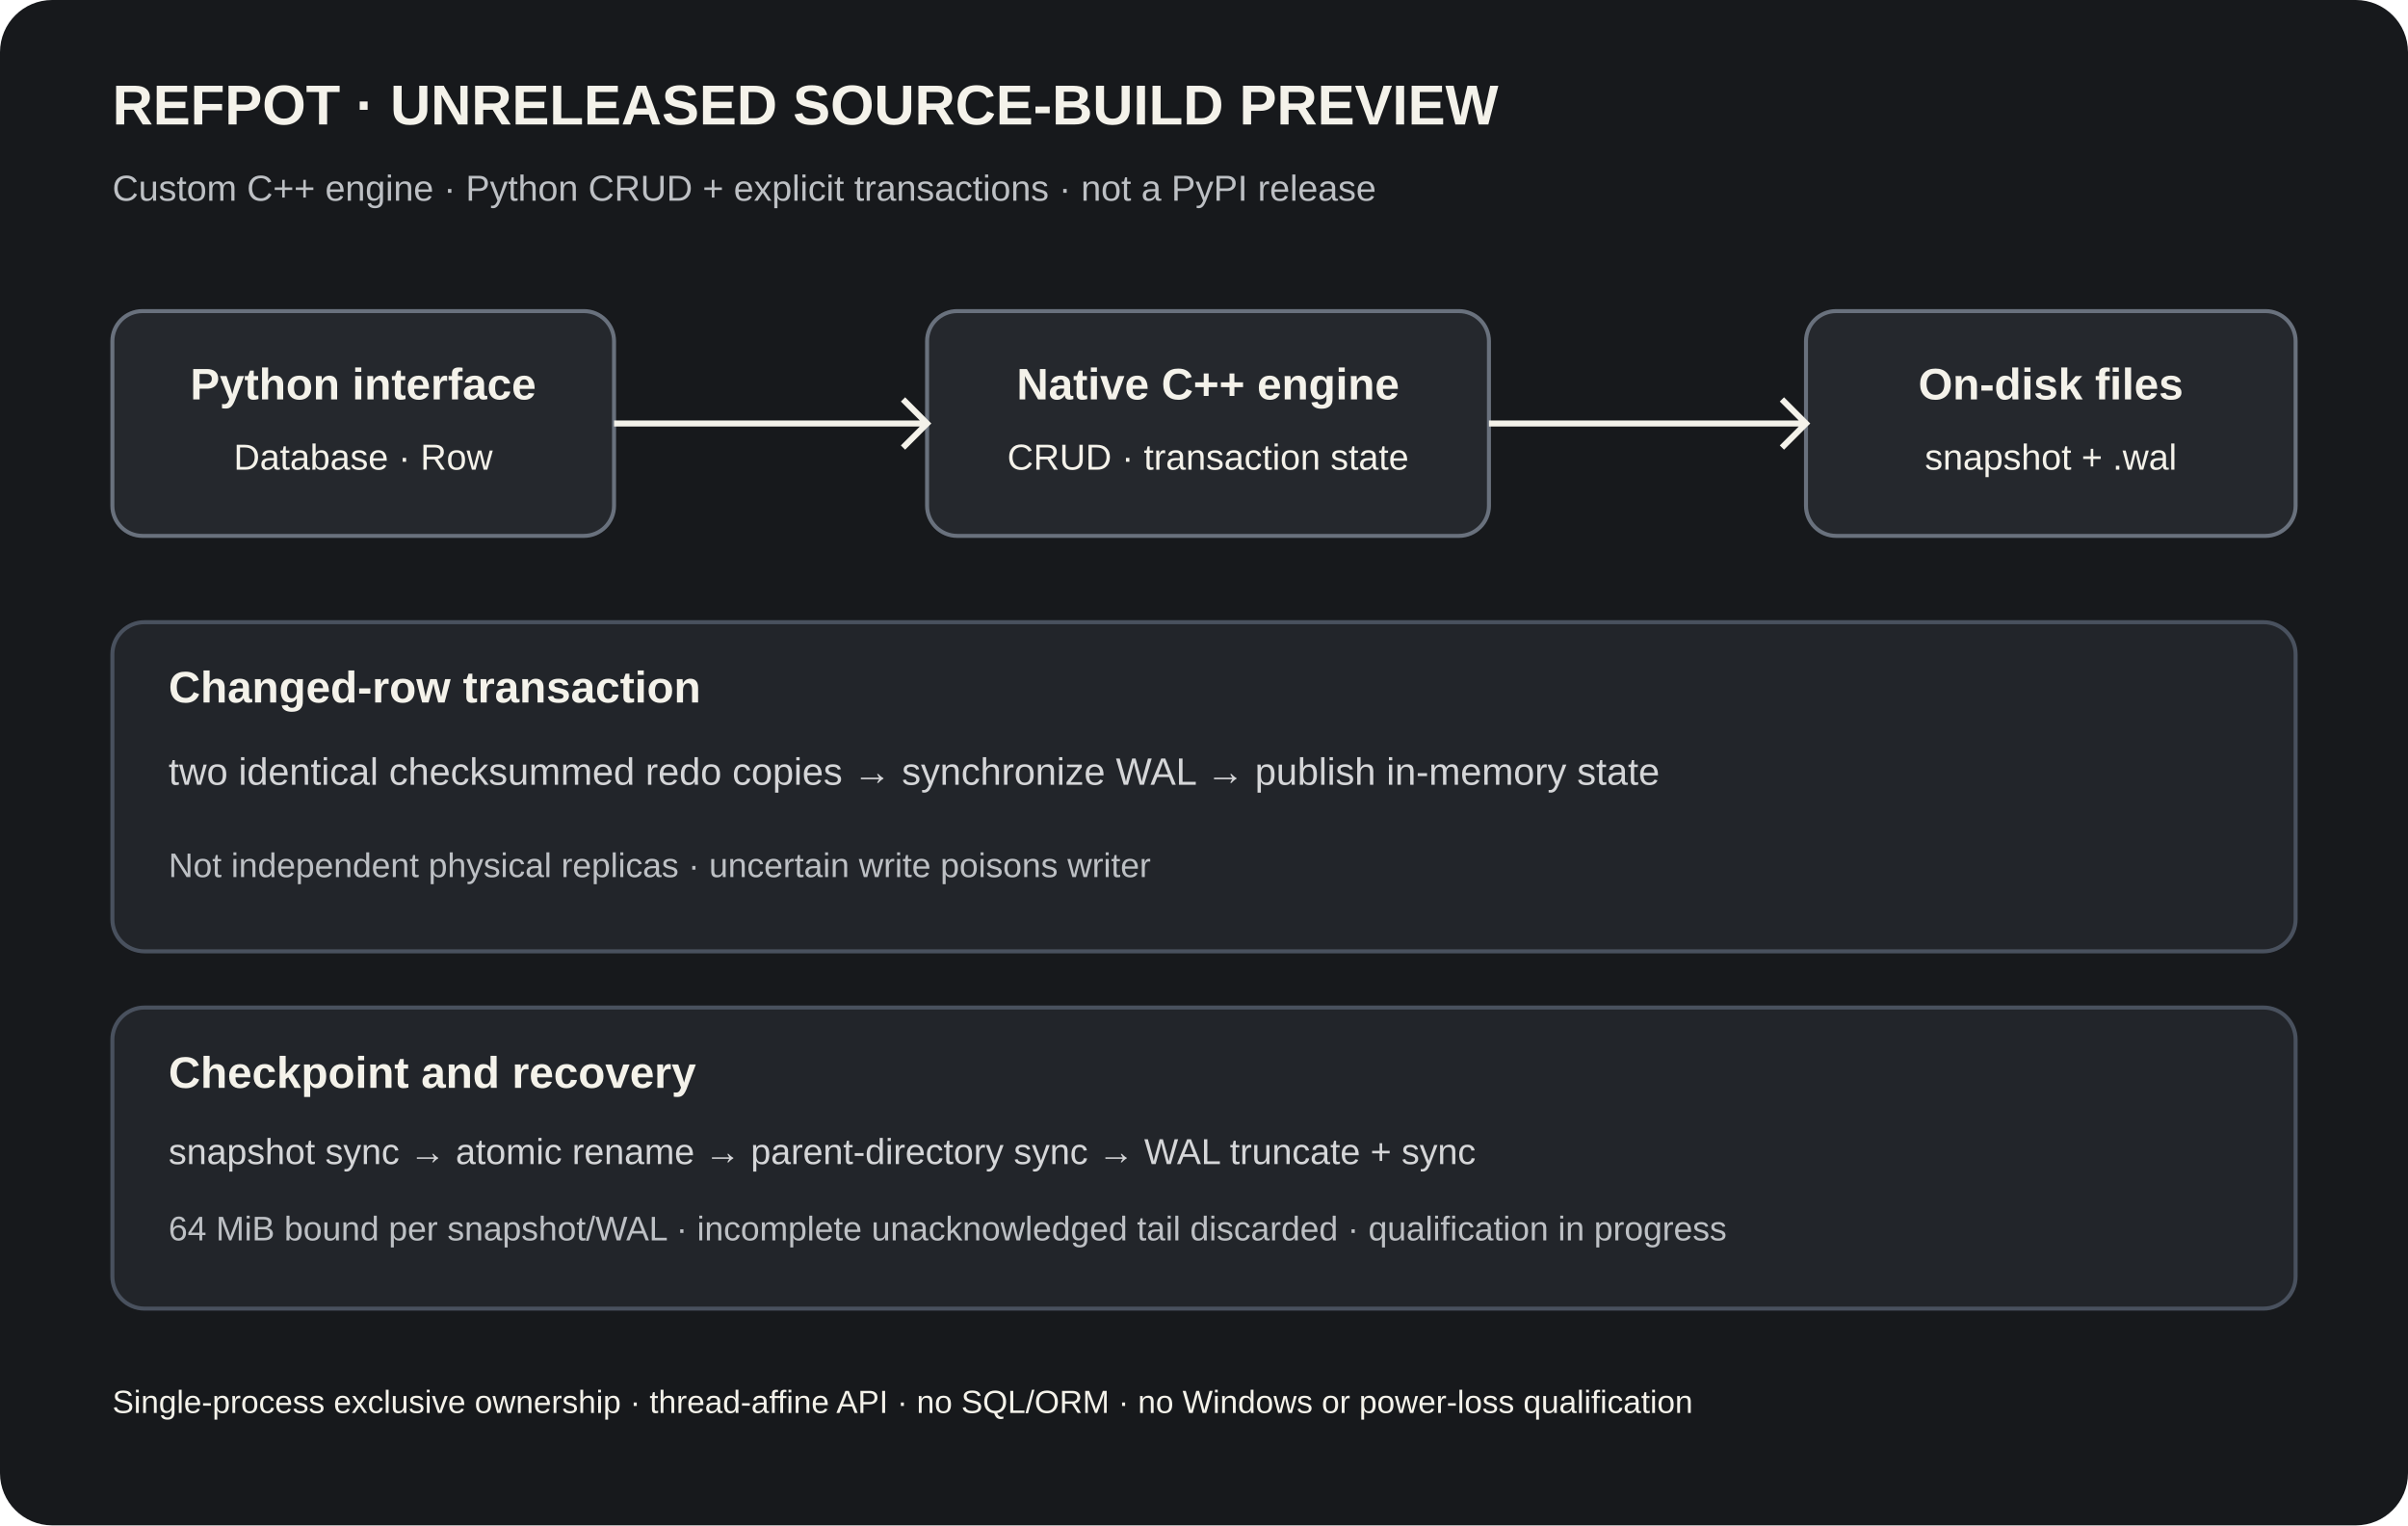
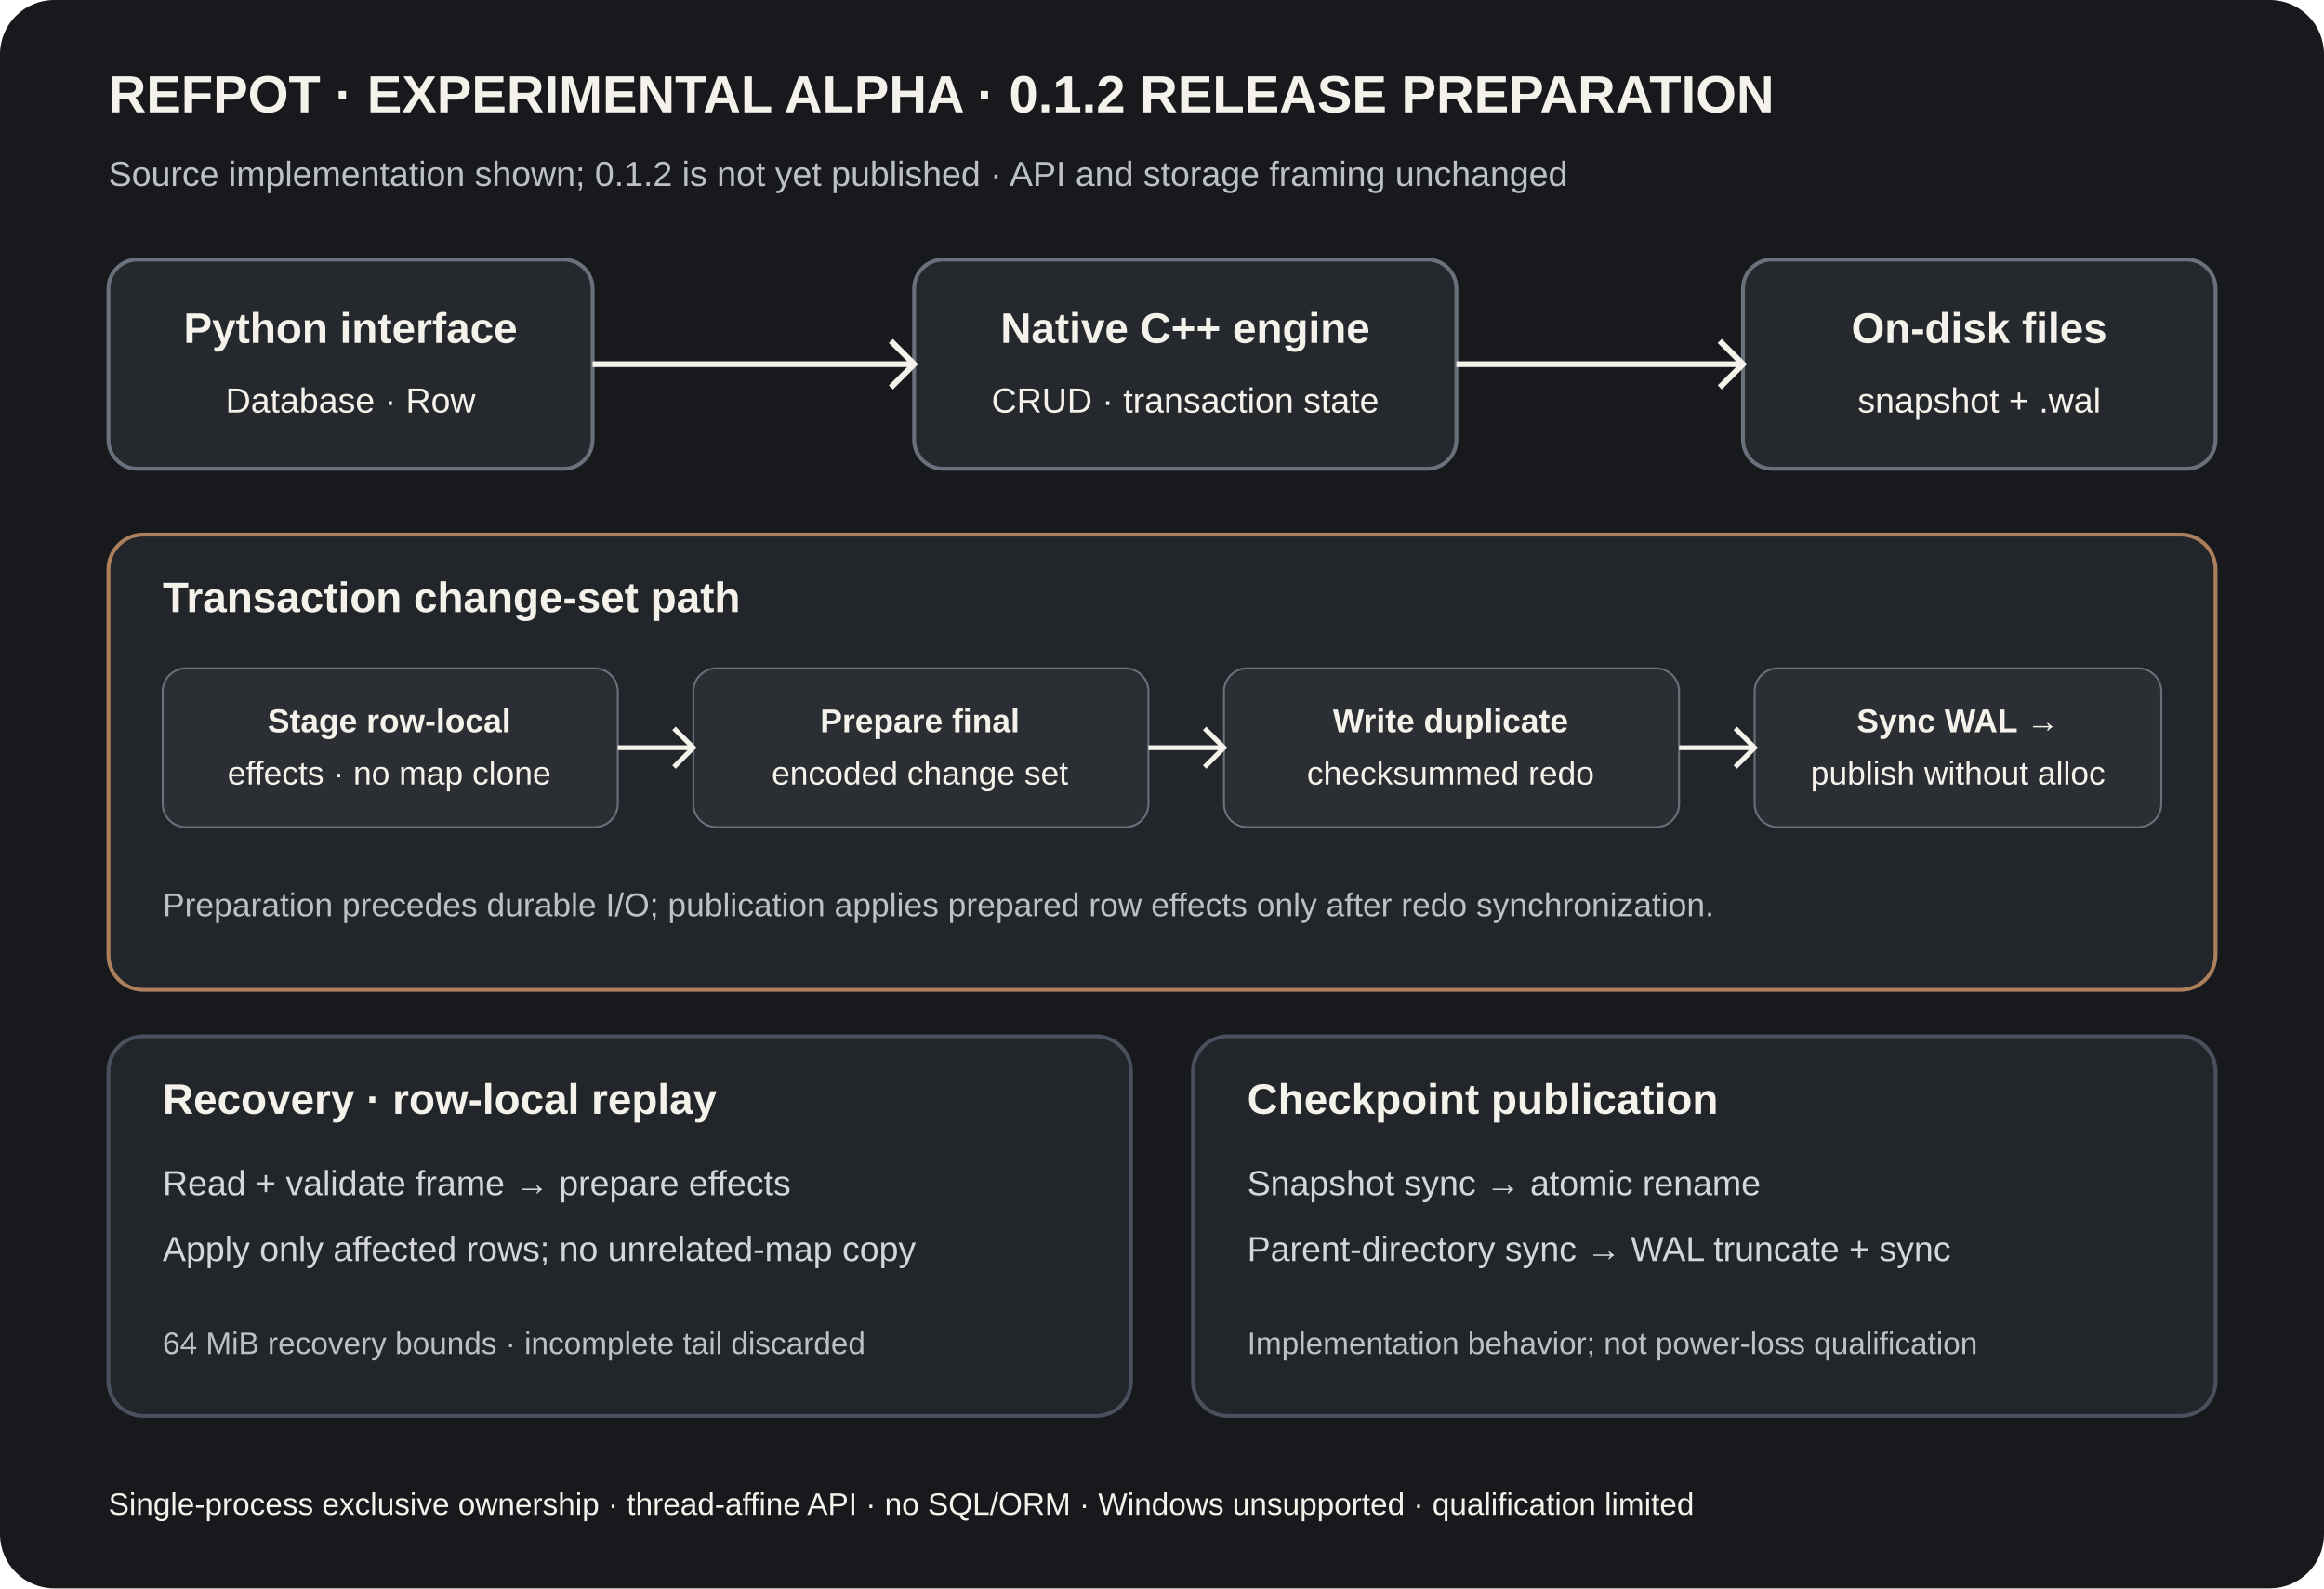
- <svg xmlns="http://www.w3.org/2000/svg" viewBox="0 0 1200 760" role="img" aria-labelledby="title desc">
-   <rect width="1200" height="760" rx="26" fill="#17191c" />
-   <text x="56" y="62" fill="#F4F2EA" font-family="Arial,sans-serif" font-size="28" font-weight="700">REFPOT · UNRELEASED SOURCE-BUILD PREVIEW</text>
-   <text x="56" y="100" fill="#bdc0c4" font-family="Arial,sans-serif" font-size="18">Custom C++ engine · Python CRUD + explicit transactions · not a PyPI release</text>
+ <svg xmlns="http://www.w3.org/2000/svg" viewBox="0 0 1200 820" role="img" aria-labelledby="title desc">
+   <rect width="1200" height="820" rx="28" fill="#17191c" />
+   <text x="56" y="58" fill="#F4F2EA" font-family="Arial,sans-serif" font-size="27" font-weight="700">REFPOT · EXPERIMENTAL ALPHA · 0.1.2 RELEASE PREPARATION</text>
+   <text x="56" y="96" fill="#bdc0c4" font-family="Arial,sans-serif" font-size="18">Source implementation shown; 0.1.2 is not yet published · API and storage framing unchanged</text>
  <g font-family="Arial,sans-serif" fill="#F4F2EA">
-     <rect x="56" y="155" width="250" height="112" rx="15" fill="#25282d" stroke="#69717d" stroke-width="2" />
-     <text x="181" y="199" text-anchor="middle" font-size="22" font-weight="700">Python interface</text>
-     <text x="181" y="234" text-anchor="middle" font-size="18">Database · Row</text>
-     <rect x="462" y="155" width="280" height="112" rx="15" fill="#25282d" stroke="#69717d" stroke-width="2" />
-     <text x="602" y="199" text-anchor="middle" font-size="22" font-weight="700">Native C++ engine</text>
-     <text x="602" y="234" text-anchor="middle" font-size="18">CRUD · transaction state</text>
-     <rect x="900" y="155" width="244" height="112" rx="15" fill="#25282d" stroke="#69717d" stroke-width="2" />
-     <text x="1022" y="199" text-anchor="middle" font-size="22" font-weight="700">On-disk files</text>
-     <text x="1022" y="234" text-anchor="middle" font-size="18">snapshot + .wal</text>
+     <rect x="56" y="134" width="250" height="108" rx="15" fill="#25282d" stroke="#69717d" stroke-width="2" />
+     <text x="181" y="177" text-anchor="middle" font-size="22" font-weight="700">Python interface</text>
+     <text x="181" y="213" text-anchor="middle" font-size="18">Database · Row</text>
+     <rect x="472" y="134" width="280" height="108" rx="15" fill="#25282d" stroke="#69717d" stroke-width="2" />
+     <text x="612" y="177" text-anchor="middle" font-size="22" font-weight="700">Native C++ engine</text>
+     <text x="612" y="213" text-anchor="middle" font-size="18">CRUD · transaction state</text>
+     <rect x="900" y="134" width="244" height="108" rx="15" fill="#25282d" stroke="#69717d" stroke-width="2" />
+     <text x="1022" y="177" text-anchor="middle" font-size="22" font-weight="700">On-disk files</text>
+     <text x="1022" y="213" text-anchor="middle" font-size="18">snapshot + .wal</text>
  </g>
  <g stroke="#F4F2EA" stroke-width="3" fill="none">
-     <path d="M306 211h156m-12-12 12 12-12 12" />
-     <path d="M742 211h158m-12-12 12 12-12 12" />
+     <path d="M306 188h166m-12-12 12 12-12 12" />
+     <path d="M752 188h148m-12-12 12 12-12 12" />
  </g>
-   <rect x="56" y="310" width="1088" height="164" rx="16" fill="#22252a" stroke="#49515e" stroke-width="2" />
-   <text x="84" y="350" fill="#F4F2EA" font-family="Arial,sans-serif" font-size="22" font-weight="700">Changed-row transaction</text>
-   <text x="84" y="391" fill="#d5d6d8" font-family="Arial,sans-serif" font-size="19">two identical checksummed redo copies → synchronize WAL → publish in-memory state</text>
-   <text x="84" y="437" fill="#bdc0c4" font-family="Arial,sans-serif" font-size="17">Not independent physical replicas · uncertain write poisons writer</text>
-   <rect x="56" y="502" width="1088" height="150" rx="16" fill="#22252a" stroke="#49515e" stroke-width="2" />
-   <text x="84" y="542" fill="#F4F2EA" font-family="Arial,sans-serif" font-size="22" font-weight="700">Checkpoint and recovery</text>
-   <text x="84" y="580" fill="#d5d6d8" font-family="Arial,sans-serif" font-size="18">snapshot sync → atomic rename → parent-directory sync → WAL truncate + sync</text>
-   <text x="84" y="618" fill="#bdc0c4" font-family="Arial,sans-serif" font-size="17">64 MiB bound per snapshot/WAL · incomplete unacknowledged tail discarded · qualification in progress</text>
-   <text x="56" y="704" fill="#F4F2EA" font-family="Arial,sans-serif" font-size="16">Single-process exclusive ownership · thread-affine API · no SQL/ORM · no Windows or power-loss qualification</text>
+   <rect x="56" y="276" width="1088" height="235" rx="18" fill="#22252a" stroke="#ad805d" stroke-width="2" />
+   <text x="84" y="316" fill="#F4F2EA" font-family="Arial,sans-serif" font-size="22" font-weight="700">Transaction change-set path</text>
+   <g font-family="Arial,sans-serif" fill="#F4F2EA" font-size="17">
+     <rect x="84" y="345" width="235" height="82" rx="12" fill="#2b2e33" stroke="#69717d" />
+     <text x="201" y="378" text-anchor="middle" font-weight="700">Stage row-local</text>
+     <text x="201" y="405" text-anchor="middle">effects · no map clone</text>
+     <rect x="358" y="345" width="235" height="82" rx="12" fill="#2b2e33" stroke="#69717d" />
+     <text x="475" y="378" text-anchor="middle" font-weight="700">Prepare final</text>
+     <text x="475" y="405" text-anchor="middle">encoded change set</text>
+     <rect x="632" y="345" width="235" height="82" rx="12" fill="#2b2e33" stroke="#69717d" />
+     <text x="749" y="378" text-anchor="middle" font-weight="700">Write duplicate</text>
+     <text x="749" y="405" text-anchor="middle">checksummed redo</text>
+     <rect x="906" y="345" width="210" height="82" rx="12" fill="#2b2e33" stroke="#69717d" />
+     <text x="1011" y="378" text-anchor="middle" font-weight="700">Sync WAL →</text>
+     <text x="1011" y="405" text-anchor="middle">publish without alloc</text>
+   </g>
+   <g stroke="#F4F2EA" stroke-width="2.5" fill="none">
+     <path d="M319 386h39m-10-10 10 10-10 10" />
+     <path d="M593 386h39m-10-10 10 10-10 10" />
+     <path d="M867 386h39m-10-10 10 10-10 10" />
+   </g>
+   <text x="84" y="473" fill="#bdc0c4" font-family="Arial,sans-serif" font-size="17">Preparation precedes durable I/O; publication applies prepared row effects only after redo synchronization.</text>
+   <rect x="56" y="535" width="528" height="196" rx="18" fill="#22252a" stroke="#49515e" stroke-width="2" />
+   <text x="84" y="575" fill="#F4F2EA" font-family="Arial,sans-serif" font-size="22" font-weight="700">Recovery · row-local replay</text>
+   <text x="84" y="617" fill="#d5d6d8" font-family="Arial,sans-serif" font-size="18">Read + validate frame → prepare effects</text>
+   <text x="84" y="651" fill="#d5d6d8" font-family="Arial,sans-serif" font-size="18">Apply only affected rows; no unrelated-map copy</text>
+   <text x="84" y="699" fill="#bdc0c4" font-family="Arial,sans-serif" font-size="16">64 MiB recovery bounds · incomplete tail discarded</text>
+   <rect x="616" y="535" width="528" height="196" rx="18" fill="#22252a" stroke="#49515e" stroke-width="2" />
+   <text x="644" y="575" fill="#F4F2EA" font-family="Arial,sans-serif" font-size="22" font-weight="700">Checkpoint publication</text>
+   <text x="644" y="617" fill="#d5d6d8" font-family="Arial,sans-serif" font-size="18">Snapshot sync → atomic rename</text>
+   <text x="644" y="651" fill="#d5d6d8" font-family="Arial,sans-serif" font-size="18">Parent-directory sync → WAL truncate + sync</text>
+   <text x="644" y="699" fill="#bdc0c4" font-family="Arial,sans-serif" font-size="16">Implementation behavior; not power-loss qualification</text>
+   <text x="56" y="782" fill="#F4F2EA" font-family="Arial,sans-serif" font-size="16">Single-process exclusive ownership · thread-affine API · no SQL/ORM · Windows unsupported · qualification limited</text>
</svg>
